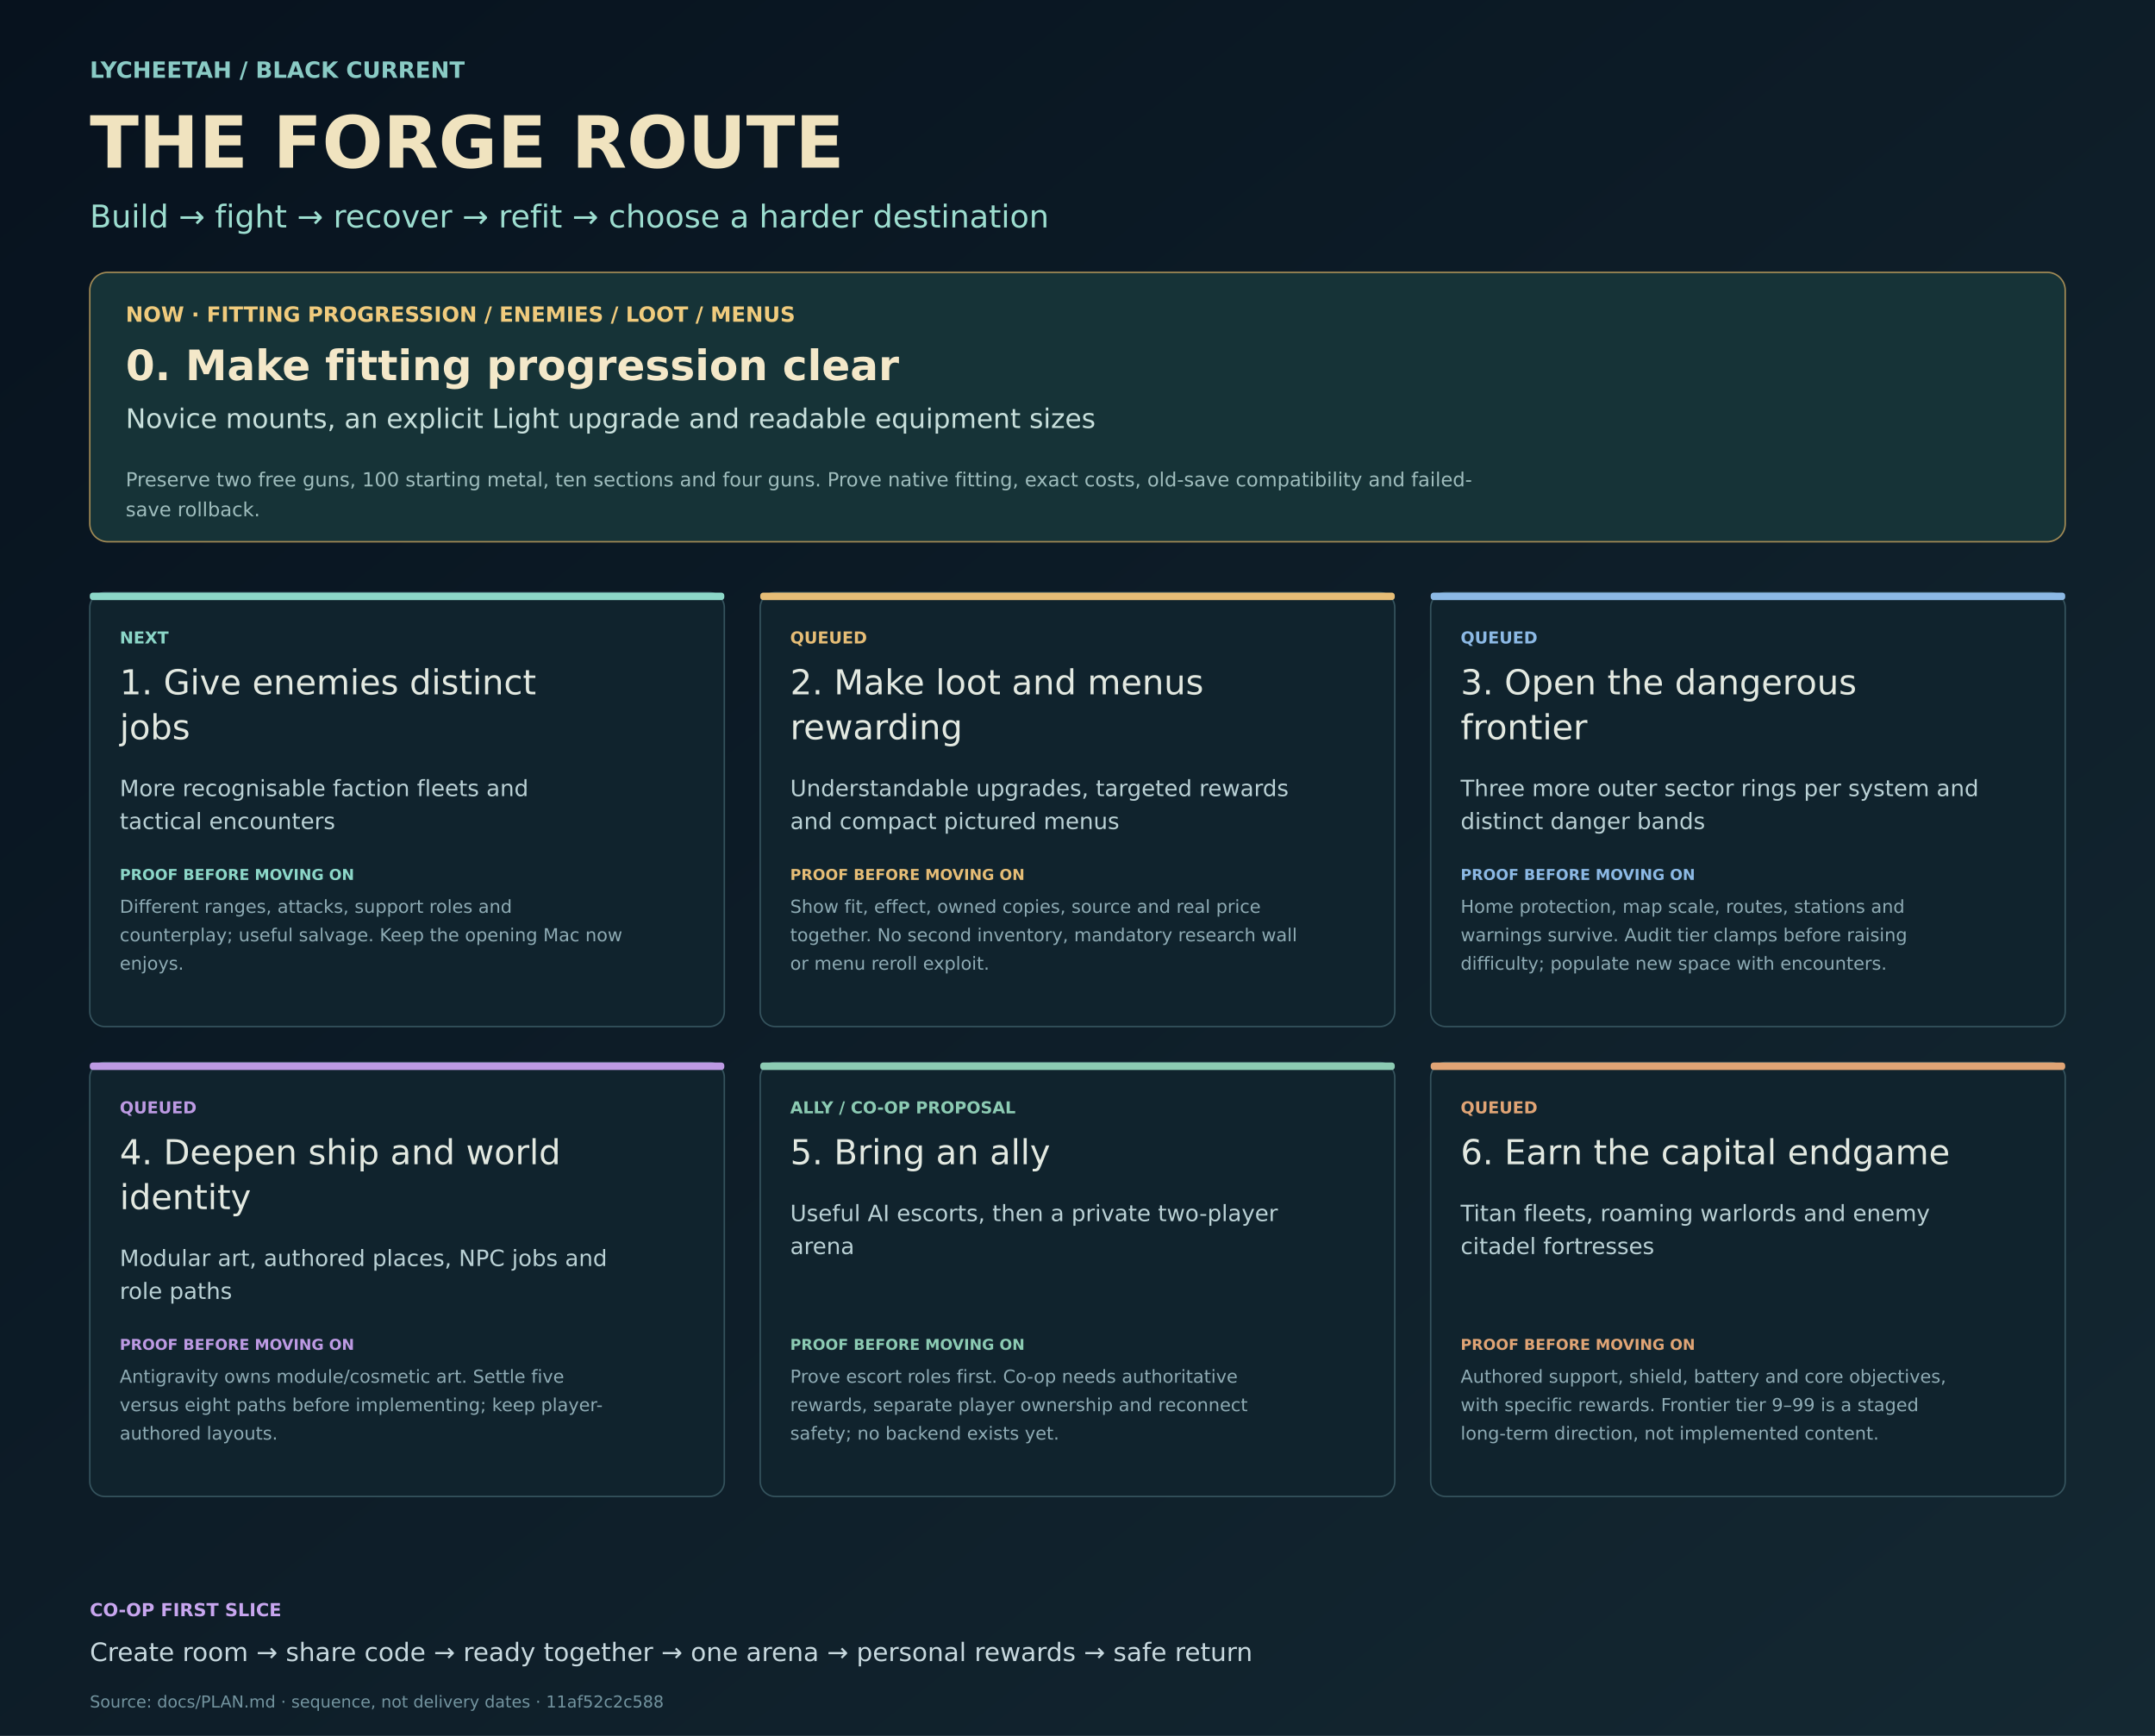
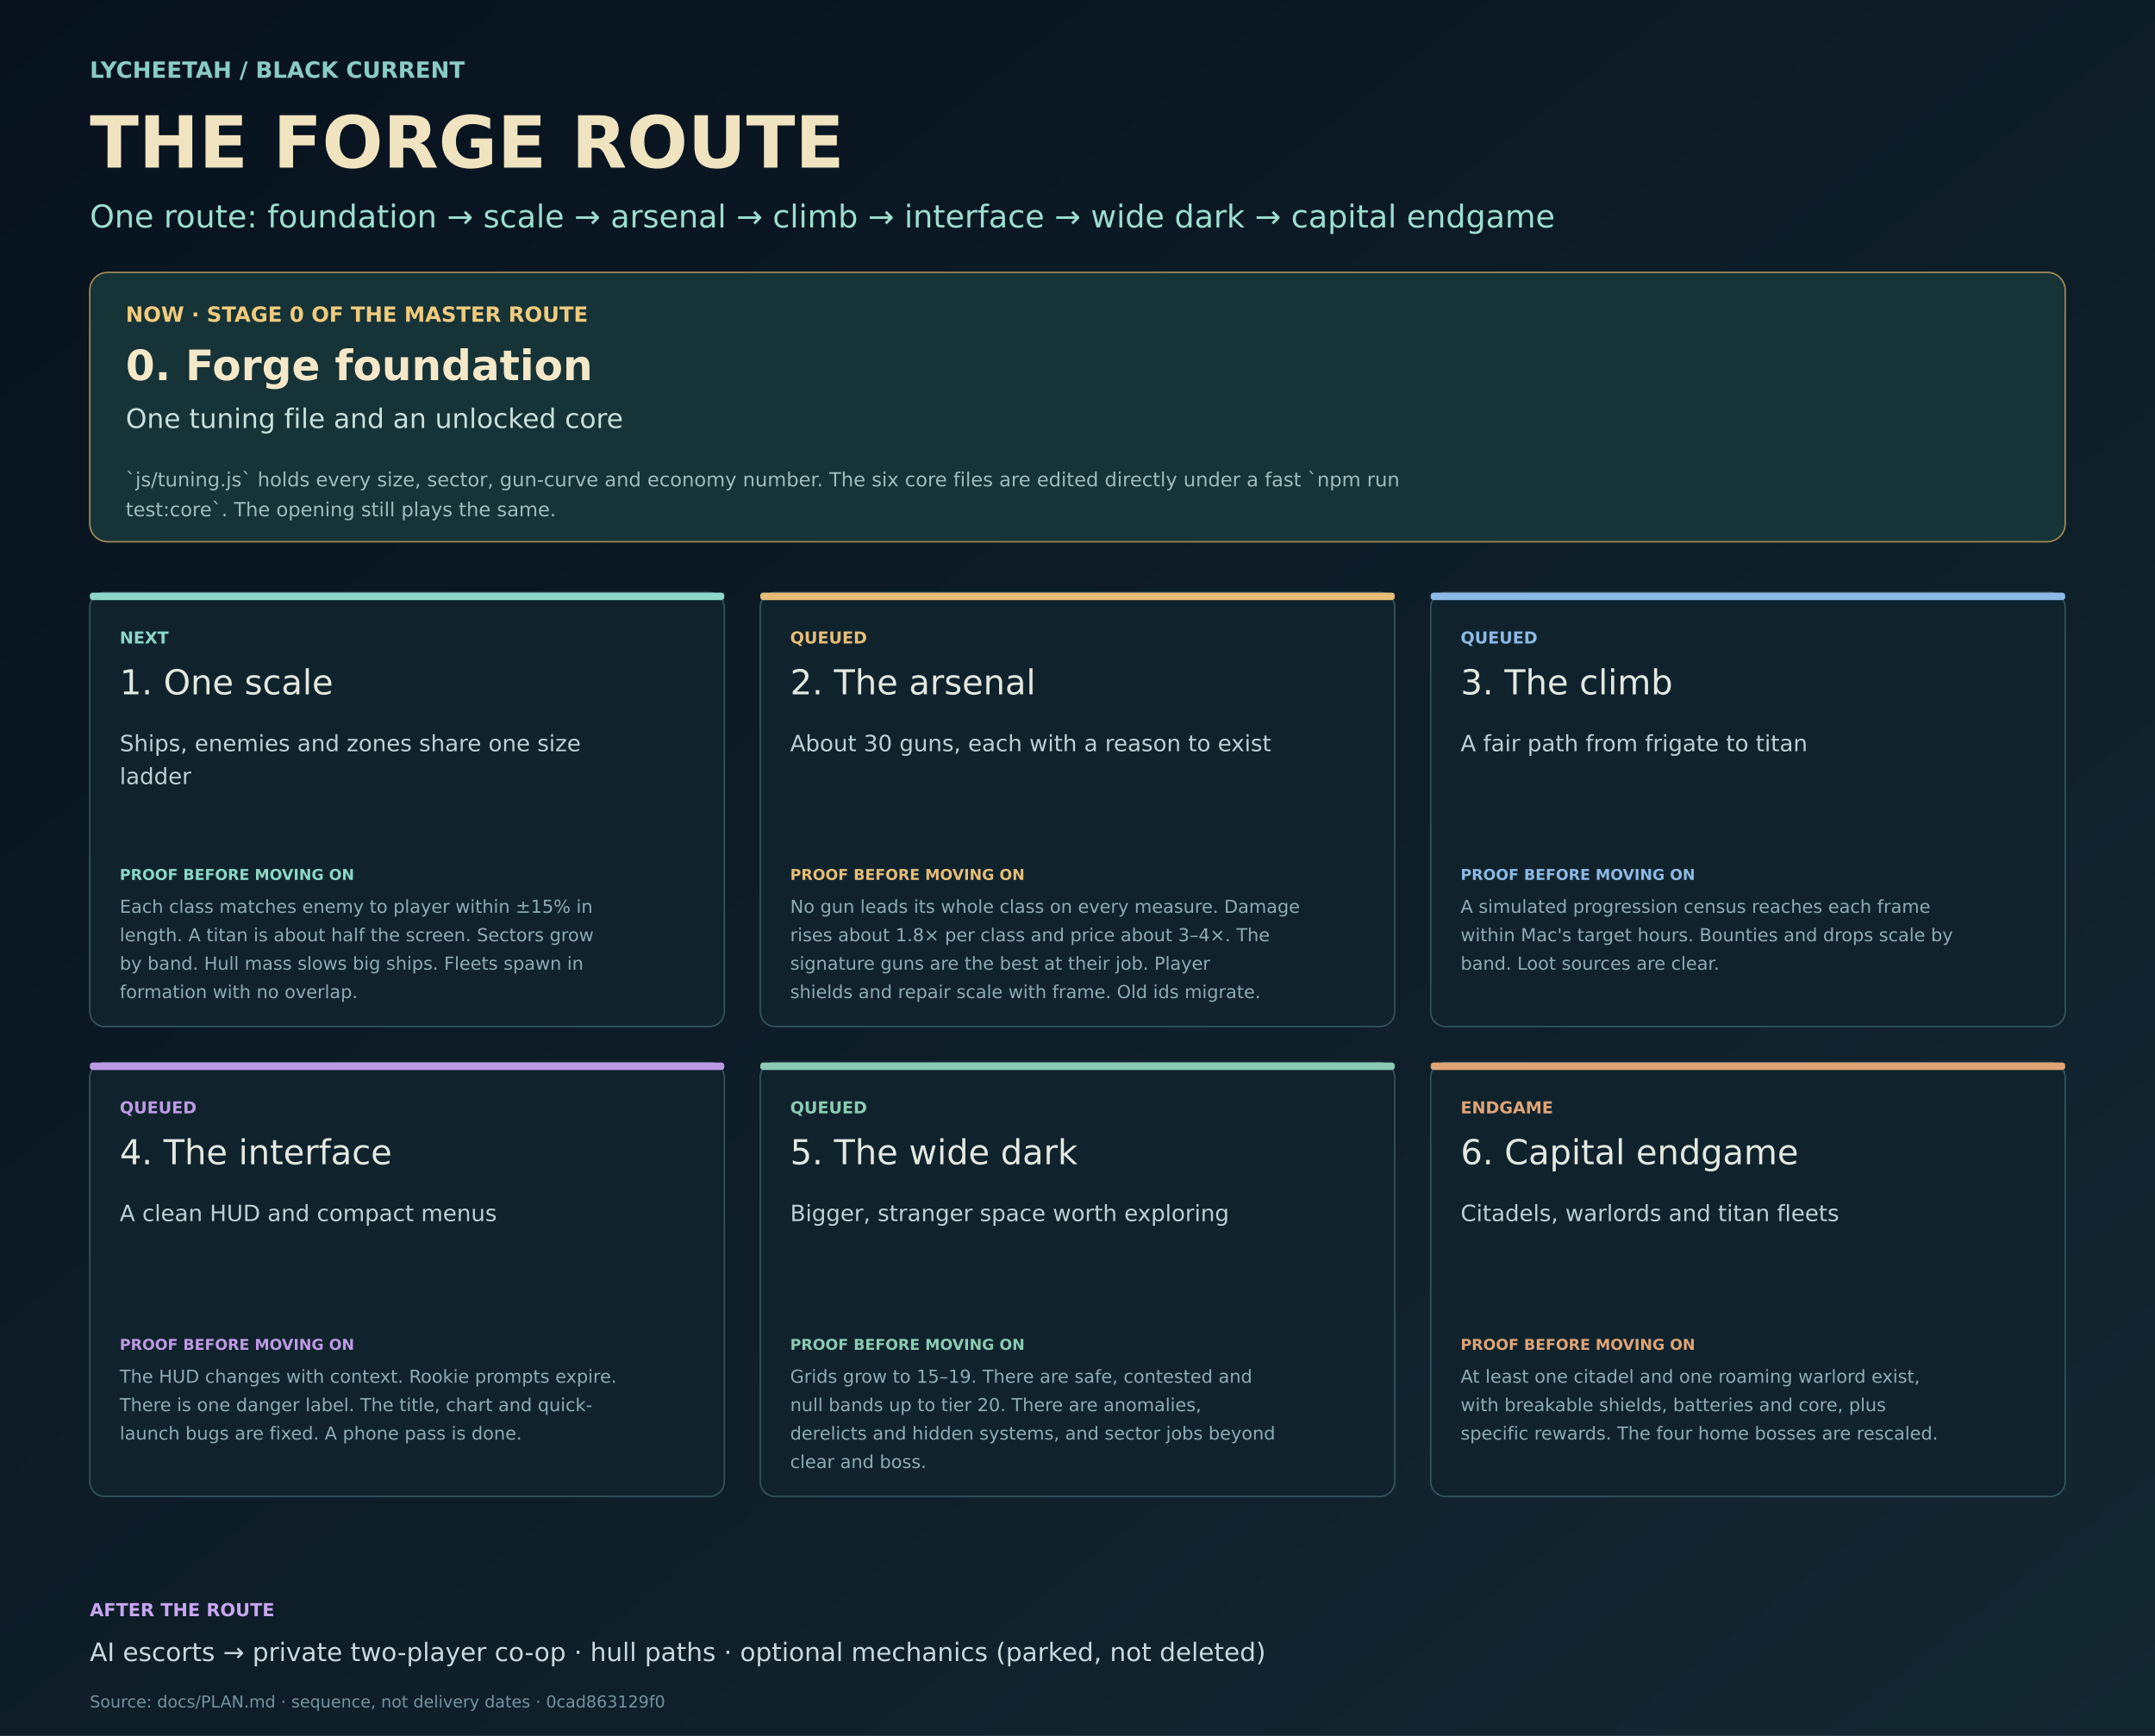
<svg xmlns="http://www.w3.org/2000/svg" width="1440" height="1160" viewBox="0 0 1440 1160">
  <defs>
    <linearGradient id="bg" x2="1" y2="1">
      <stop stop-color="#07121e" />
      <stop offset="1" stop-color="#142832" />
    </linearGradient>
  </defs>
  <rect width="1440" height="1160" fill="url(#bg)" />
  <text x="60" y="52" fill="#8acbc5" font-family="DejaVu Sans,sans-serif" font-size="15" font-weight="700">LYCHEETAH / BLACK CURRENT</text>
  <text x="60" y="112" fill="#f0e3bf" font-family="DejaVu Sans,sans-serif" font-size="48" font-weight="700">THE FORGE ROUTE</text>
-   <text x="60" y="152" fill="#9dded0" font-family="DejaVu Sans,sans-serif" font-size="21" font-weight="400">Build → fight → recover → refit → choose a harder destination</text>
+   <text x="60" y="152" fill="#9dded0" font-family="DejaVu Sans,sans-serif" font-size="21" font-weight="400">One route: foundation → scale → arsenal → climb → interface → wide dark → capital endgame</text>
  <rect x="60" y="182" width="1320" height="180" rx="12" fill="#163337" stroke="#a18a55" />
-   <text x="84" y="215" fill="#f0cb7d" font-family="DejaVu Sans,sans-serif" font-size="14" font-weight="700">NOW · FITTING PROGRESSION / ENEMIES / LOOT / MENUS</text>
-   <text x="84" y="254" fill="#f4e8c9" font-family="DejaVu Sans,sans-serif" font-size="28" font-weight="700">0. Make fitting progression clear</text>
-   <text x="84" y="286" fill="#c8e0dc" font-family="DejaVu Sans,sans-serif" font-size="18" font-weight="400">Novice mounts, an explicit Light upgrade and readable equipment sizes</text>
-   <text x="84" y="325" fill="#9fbdbd" font-family="DejaVu Sans,sans-serif" font-size="13" font-weight="400">Preserve two free guns, 100 starting metal, ten sections and four guns. Prove native fitting, exact costs, old-save compatibility and failed-</text>
-   <text x="84" y="345" fill="#9fbdbd" font-family="DejaVu Sans,sans-serif" font-size="13" font-weight="400">save rollback.</text>
+   <text x="84" y="215" fill="#f0cb7d" font-family="DejaVu Sans,sans-serif" font-size="14" font-weight="700">NOW · STAGE 0 OF THE MASTER ROUTE</text>
+   <text x="84" y="254" fill="#f4e8c9" font-family="DejaVu Sans,sans-serif" font-size="28" font-weight="700">0. Forge foundation</text>
+   <text x="84" y="286" fill="#c8e0dc" font-family="DejaVu Sans,sans-serif" font-size="18" font-weight="400">One tuning file and an unlocked core</text>
+   <text x="84" y="325" fill="#9fbdbd" font-family="DejaVu Sans,sans-serif" font-size="13" font-weight="400">`js/tuning.js` holds every size, sector, gun-curve and economy number. The six core files are edited directly under a fast `npm run</text>
+   <text x="84" y="345" fill="#9fbdbd" font-family="DejaVu Sans,sans-serif" font-size="13" font-weight="400">test:core`. The opening still plays the same.</text>
  <rect x="60" y="396" width="424" height="290" rx="10" fill="#10232d" stroke="#35535d" />
  <rect x="60" y="396" width="424" height="5" rx="2" fill="#8cd7c8" />
  <text x="80" y="430" fill="#8cd7c8" font-family="DejaVu Sans,sans-serif" font-size="11" font-weight="700">NEXT</text>
-   <text x="80" y="464" fill="#e3e9e1" font-family="DejaVu Sans,sans-serif" font-size="23" font-weight="400">1. Give enemies distinct</text>
-   <text x="80" y="494" fill="#e3e9e1" font-family="DejaVu Sans,sans-serif" font-size="23" font-weight="400">jobs</text>
-   <text x="80" y="532" fill="#bad1d5" font-family="DejaVu Sans,sans-serif" font-size="15" font-weight="400">More recognisable faction fleets and</text>
-   <text x="80" y="554" fill="#bad1d5" font-family="DejaVu Sans,sans-serif" font-size="15" font-weight="400">tactical encounters</text>
+   <text x="80" y="464" fill="#e3e9e1" font-family="DejaVu Sans,sans-serif" font-size="23" font-weight="400">1. One scale</text>
+   <text x="80" y="502" fill="#bad1d5" font-family="DejaVu Sans,sans-serif" font-size="15" font-weight="400">Ships, enemies and zones share one size</text>
+   <text x="80" y="524" fill="#bad1d5" font-family="DejaVu Sans,sans-serif" font-size="15" font-weight="400">ladder</text>
  <text x="80" y="588" fill="#8cd7c8" font-family="DejaVu Sans,sans-serif" font-size="10" font-weight="700">PROOF BEFORE MOVING ON</text>
-   <text x="80" y="610" fill="#8eabb4" font-family="DejaVu Sans,sans-serif" font-size="12" font-weight="400">Different ranges, attacks, support roles and</text>
-   <text x="80" y="629" fill="#8eabb4" font-family="DejaVu Sans,sans-serif" font-size="12" font-weight="400">counterplay; useful salvage. Keep the opening Mac now</text>
-   <text x="80" y="648" fill="#8eabb4" font-family="DejaVu Sans,sans-serif" font-size="12" font-weight="400">enjoys.</text>
+   <text x="80" y="610" fill="#8eabb4" font-family="DejaVu Sans,sans-serif" font-size="12" font-weight="400">Each class matches enemy to player within ±15% in</text>
+   <text x="80" y="629" fill="#8eabb4" font-family="DejaVu Sans,sans-serif" font-size="12" font-weight="400">length. A titan is about half the screen. Sectors grow</text>
+   <text x="80" y="648" fill="#8eabb4" font-family="DejaVu Sans,sans-serif" font-size="12" font-weight="400">by band. Hull mass slows big ships. Fleets spawn in</text>
+   <text x="80" y="667" fill="#8eabb4" font-family="DejaVu Sans,sans-serif" font-size="12" font-weight="400">formation with no overlap.</text>
  <rect x="508" y="396" width="424" height="290" rx="10" fill="#10232d" stroke="#35535d" />
  <rect x="508" y="396" width="424" height="5" rx="2" fill="#e6bd76" />
  <text x="528" y="430" fill="#e6bd76" font-family="DejaVu Sans,sans-serif" font-size="11" font-weight="700">QUEUED</text>
-   <text x="528" y="464" fill="#e3e9e1" font-family="DejaVu Sans,sans-serif" font-size="23" font-weight="400">2. Make loot and menus</text>
-   <text x="528" y="494" fill="#e3e9e1" font-family="DejaVu Sans,sans-serif" font-size="23" font-weight="400">rewarding</text>
-   <text x="528" y="532" fill="#bad1d5" font-family="DejaVu Sans,sans-serif" font-size="15" font-weight="400">Understandable upgrades, targeted rewards</text>
-   <text x="528" y="554" fill="#bad1d5" font-family="DejaVu Sans,sans-serif" font-size="15" font-weight="400">and compact pictured menus</text>
+   <text x="528" y="464" fill="#e3e9e1" font-family="DejaVu Sans,sans-serif" font-size="23" font-weight="400">2. The arsenal</text>
+   <text x="528" y="502" fill="#bad1d5" font-family="DejaVu Sans,sans-serif" font-size="15" font-weight="400">About 30 guns, each with a reason to exist</text>
  <text x="528" y="588" fill="#e6bd76" font-family="DejaVu Sans,sans-serif" font-size="10" font-weight="700">PROOF BEFORE MOVING ON</text>
-   <text x="528" y="610" fill="#8eabb4" font-family="DejaVu Sans,sans-serif" font-size="12" font-weight="400">Show fit, effect, owned copies, source and real price</text>
-   <text x="528" y="629" fill="#8eabb4" font-family="DejaVu Sans,sans-serif" font-size="12" font-weight="400">together. No second inventory, mandatory research wall</text>
-   <text x="528" y="648" fill="#8eabb4" font-family="DejaVu Sans,sans-serif" font-size="12" font-weight="400">or menu reroll exploit.</text>
+   <text x="528" y="610" fill="#8eabb4" font-family="DejaVu Sans,sans-serif" font-size="12" font-weight="400">No gun leads its whole class on every measure. Damage</text>
+   <text x="528" y="629" fill="#8eabb4" font-family="DejaVu Sans,sans-serif" font-size="12" font-weight="400">rises about 1.8× per class and price about 3–4×. The</text>
+   <text x="528" y="648" fill="#8eabb4" font-family="DejaVu Sans,sans-serif" font-size="12" font-weight="400">signature guns are the best at their job. Player</text>
+   <text x="528" y="667" fill="#8eabb4" font-family="DejaVu Sans,sans-serif" font-size="12" font-weight="400">shields and repair scale with frame. Old ids migrate.</text>
  <rect x="956" y="396" width="424" height="290" rx="10" fill="#10232d" stroke="#35535d" />
  <rect x="956" y="396" width="424" height="5" rx="2" fill="#8cb9e5" />
  <text x="976" y="430" fill="#8cb9e5" font-family="DejaVu Sans,sans-serif" font-size="11" font-weight="700">QUEUED</text>
-   <text x="976" y="464" fill="#e3e9e1" font-family="DejaVu Sans,sans-serif" font-size="23" font-weight="400">3. Open the dangerous</text>
-   <text x="976" y="494" fill="#e3e9e1" font-family="DejaVu Sans,sans-serif" font-size="23" font-weight="400">frontier</text>
-   <text x="976" y="532" fill="#bad1d5" font-family="DejaVu Sans,sans-serif" font-size="15" font-weight="400">Three more outer sector rings per system and</text>
-   <text x="976" y="554" fill="#bad1d5" font-family="DejaVu Sans,sans-serif" font-size="15" font-weight="400">distinct danger bands</text>
+   <text x="976" y="464" fill="#e3e9e1" font-family="DejaVu Sans,sans-serif" font-size="23" font-weight="400">3. The climb</text>
+   <text x="976" y="502" fill="#bad1d5" font-family="DejaVu Sans,sans-serif" font-size="15" font-weight="400">A fair path from frigate to titan</text>
  <text x="976" y="588" fill="#8cb9e5" font-family="DejaVu Sans,sans-serif" font-size="10" font-weight="700">PROOF BEFORE MOVING ON</text>
-   <text x="976" y="610" fill="#8eabb4" font-family="DejaVu Sans,sans-serif" font-size="12" font-weight="400">Home protection, map scale, routes, stations and</text>
-   <text x="976" y="629" fill="#8eabb4" font-family="DejaVu Sans,sans-serif" font-size="12" font-weight="400">warnings survive. Audit tier clamps before raising</text>
-   <text x="976" y="648" fill="#8eabb4" font-family="DejaVu Sans,sans-serif" font-size="12" font-weight="400">difficulty; populate new space with encounters.</text>
+   <text x="976" y="610" fill="#8eabb4" font-family="DejaVu Sans,sans-serif" font-size="12" font-weight="400">A simulated progression census reaches each frame</text>
+   <text x="976" y="629" fill="#8eabb4" font-family="DejaVu Sans,sans-serif" font-size="12" font-weight="400">within Mac's target hours. Bounties and drops scale by</text>
+   <text x="976" y="648" fill="#8eabb4" font-family="DejaVu Sans,sans-serif" font-size="12" font-weight="400">band. Loot sources are clear.</text>
  <rect x="60" y="710" width="424" height="290" rx="10" fill="#10232d" stroke="#35535d" />
  <rect x="60" y="710" width="424" height="5" rx="2" fill="#bd9ae3" />
  <text x="80" y="744" fill="#bd9ae3" font-family="DejaVu Sans,sans-serif" font-size="11" font-weight="700">QUEUED</text>
-   <text x="80" y="778" fill="#e3e9e1" font-family="DejaVu Sans,sans-serif" font-size="23" font-weight="400">4. Deepen ship and world</text>
-   <text x="80" y="808" fill="#e3e9e1" font-family="DejaVu Sans,sans-serif" font-size="23" font-weight="400">identity</text>
-   <text x="80" y="846" fill="#bad1d5" font-family="DejaVu Sans,sans-serif" font-size="15" font-weight="400">Modular art, authored places, NPC jobs and</text>
-   <text x="80" y="868" fill="#bad1d5" font-family="DejaVu Sans,sans-serif" font-size="15" font-weight="400">role paths</text>
+   <text x="80" y="778" fill="#e3e9e1" font-family="DejaVu Sans,sans-serif" font-size="23" font-weight="400">4. The interface</text>
+   <text x="80" y="816" fill="#bad1d5" font-family="DejaVu Sans,sans-serif" font-size="15" font-weight="400">A clean HUD and compact menus</text>
  <text x="80" y="902" fill="#bd9ae3" font-family="DejaVu Sans,sans-serif" font-size="10" font-weight="700">PROOF BEFORE MOVING ON</text>
-   <text x="80" y="924" fill="#8eabb4" font-family="DejaVu Sans,sans-serif" font-size="12" font-weight="400">Antigravity owns module/cosmetic art. Settle five</text>
-   <text x="80" y="943" fill="#8eabb4" font-family="DejaVu Sans,sans-serif" font-size="12" font-weight="400">versus eight paths before implementing; keep player-</text>
-   <text x="80" y="962" fill="#8eabb4" font-family="DejaVu Sans,sans-serif" font-size="12" font-weight="400">authored layouts.</text>
+   <text x="80" y="924" fill="#8eabb4" font-family="DejaVu Sans,sans-serif" font-size="12" font-weight="400">The HUD changes with context. Rookie prompts expire.</text>
+   <text x="80" y="943" fill="#8eabb4" font-family="DejaVu Sans,sans-serif" font-size="12" font-weight="400">There is one danger label. The title, chart and quick-</text>
+   <text x="80" y="962" fill="#8eabb4" font-family="DejaVu Sans,sans-serif" font-size="12" font-weight="400">launch bugs are fixed. A phone pass is done.</text>
  <rect x="508" y="710" width="424" height="290" rx="10" fill="#10232d" stroke="#35535d" />
  <rect x="508" y="710" width="424" height="5" rx="2" fill="#8ccbb3" />
-   <text x="528" y="744" fill="#8ccbb3" font-family="DejaVu Sans,sans-serif" font-size="11" font-weight="700">ALLY / CO-OP PROPOSAL</text>
-   <text x="528" y="778" fill="#e3e9e1" font-family="DejaVu Sans,sans-serif" font-size="23" font-weight="400">5. Bring an ally</text>
-   <text x="528" y="816" fill="#bad1d5" font-family="DejaVu Sans,sans-serif" font-size="15" font-weight="400">Useful AI escorts, then a private two-player</text>
-   <text x="528" y="838" fill="#bad1d5" font-family="DejaVu Sans,sans-serif" font-size="15" font-weight="400">arena</text>
+   <text x="528" y="744" fill="#8ccbb3" font-family="DejaVu Sans,sans-serif" font-size="11" font-weight="700">QUEUED</text>
+   <text x="528" y="778" fill="#e3e9e1" font-family="DejaVu Sans,sans-serif" font-size="23" font-weight="400">5. The wide dark</text>
+   <text x="528" y="816" fill="#bad1d5" font-family="DejaVu Sans,sans-serif" font-size="15" font-weight="400">Bigger, stranger space worth exploring</text>
  <text x="528" y="902" fill="#8ccbb3" font-family="DejaVu Sans,sans-serif" font-size="10" font-weight="700">PROOF BEFORE MOVING ON</text>
-   <text x="528" y="924" fill="#8eabb4" font-family="DejaVu Sans,sans-serif" font-size="12" font-weight="400">Prove escort roles first. Co-op needs authoritative</text>
-   <text x="528" y="943" fill="#8eabb4" font-family="DejaVu Sans,sans-serif" font-size="12" font-weight="400">rewards, separate player ownership and reconnect</text>
-   <text x="528" y="962" fill="#8eabb4" font-family="DejaVu Sans,sans-serif" font-size="12" font-weight="400">safety; no backend exists yet.</text>
+   <text x="528" y="924" fill="#8eabb4" font-family="DejaVu Sans,sans-serif" font-size="12" font-weight="400">Grids grow to 15–19. There are safe, contested and</text>
+   <text x="528" y="943" fill="#8eabb4" font-family="DejaVu Sans,sans-serif" font-size="12" font-weight="400">null bands up to tier 20. There are anomalies,</text>
+   <text x="528" y="962" fill="#8eabb4" font-family="DejaVu Sans,sans-serif" font-size="12" font-weight="400">derelicts and hidden systems, and sector jobs beyond</text>
+   <text x="528" y="981" fill="#8eabb4" font-family="DejaVu Sans,sans-serif" font-size="12" font-weight="400">clear and boss.</text>
  <rect x="956" y="710" width="424" height="290" rx="10" fill="#10232d" stroke="#35535d" />
  <rect x="956" y="710" width="424" height="5" rx="2" fill="#e0a475" />
-   <text x="976" y="744" fill="#e0a475" font-family="DejaVu Sans,sans-serif" font-size="11" font-weight="700">QUEUED</text>
-   <text x="976" y="778" fill="#e3e9e1" font-family="DejaVu Sans,sans-serif" font-size="23" font-weight="400">6. Earn the capital endgame</text>
-   <text x="976" y="816" fill="#bad1d5" font-family="DejaVu Sans,sans-serif" font-size="15" font-weight="400">Titan fleets, roaming warlords and enemy</text>
-   <text x="976" y="838" fill="#bad1d5" font-family="DejaVu Sans,sans-serif" font-size="15" font-weight="400">citadel fortresses</text>
+   <text x="976" y="744" fill="#e0a475" font-family="DejaVu Sans,sans-serif" font-size="11" font-weight="700">ENDGAME</text>
+   <text x="976" y="778" fill="#e3e9e1" font-family="DejaVu Sans,sans-serif" font-size="23" font-weight="400">6. Capital endgame</text>
+   <text x="976" y="816" fill="#bad1d5" font-family="DejaVu Sans,sans-serif" font-size="15" font-weight="400">Citadels, warlords and titan fleets</text>
  <text x="976" y="902" fill="#e0a475" font-family="DejaVu Sans,sans-serif" font-size="10" font-weight="700">PROOF BEFORE MOVING ON</text>
-   <text x="976" y="924" fill="#8eabb4" font-family="DejaVu Sans,sans-serif" font-size="12" font-weight="400">Authored support, shield, battery and core objectives,</text>
-   <text x="976" y="943" fill="#8eabb4" font-family="DejaVu Sans,sans-serif" font-size="12" font-weight="400">with specific rewards. Frontier tier 9–99 is a staged</text>
-   <text x="976" y="962" fill="#8eabb4" font-family="DejaVu Sans,sans-serif" font-size="12" font-weight="400">long-term direction, not implemented content.</text>
-   <text x="60" y="1080" fill="#c8a6ef" font-family="DejaVu Sans,sans-serif" font-size="12" font-weight="700">CO-OP FIRST SLICE</text>
-   <text x="60" y="1110" fill="#c8d9df" font-family="DejaVu Sans,sans-serif" font-size="17" font-weight="400">Create room → share code → ready together → one arena → personal rewards → safe return</text>
-   <text x="60" y="1141" fill="#73949f" font-family="DejaVu Sans,sans-serif" font-size="11" font-weight="400">Source: docs/PLAN.md · sequence, not delivery dates · 11af52c2c588</text>
+   <text x="976" y="924" fill="#8eabb4" font-family="DejaVu Sans,sans-serif" font-size="12" font-weight="400">At least one citadel and one roaming warlord exist,</text>
+   <text x="976" y="943" fill="#8eabb4" font-family="DejaVu Sans,sans-serif" font-size="12" font-weight="400">with breakable shields, batteries and core, plus</text>
+   <text x="976" y="962" fill="#8eabb4" font-family="DejaVu Sans,sans-serif" font-size="12" font-weight="400">specific rewards. The four home bosses are rescaled.</text>
+   <text x="60" y="1080" fill="#c8a6ef" font-family="DejaVu Sans,sans-serif" font-size="12" font-weight="700">AFTER THE ROUTE</text>
+   <text x="60" y="1110" fill="#c8d9df" font-family="DejaVu Sans,sans-serif" font-size="17" font-weight="400">AI escorts → private two-player co-op · hull paths · optional mechanics (parked, not deleted)</text>
+   <text x="60" y="1141" fill="#73949f" font-family="DejaVu Sans,sans-serif" font-size="11" font-weight="400">Source: docs/PLAN.md · sequence, not delivery dates · 0cad863129f0</text>
</svg>
